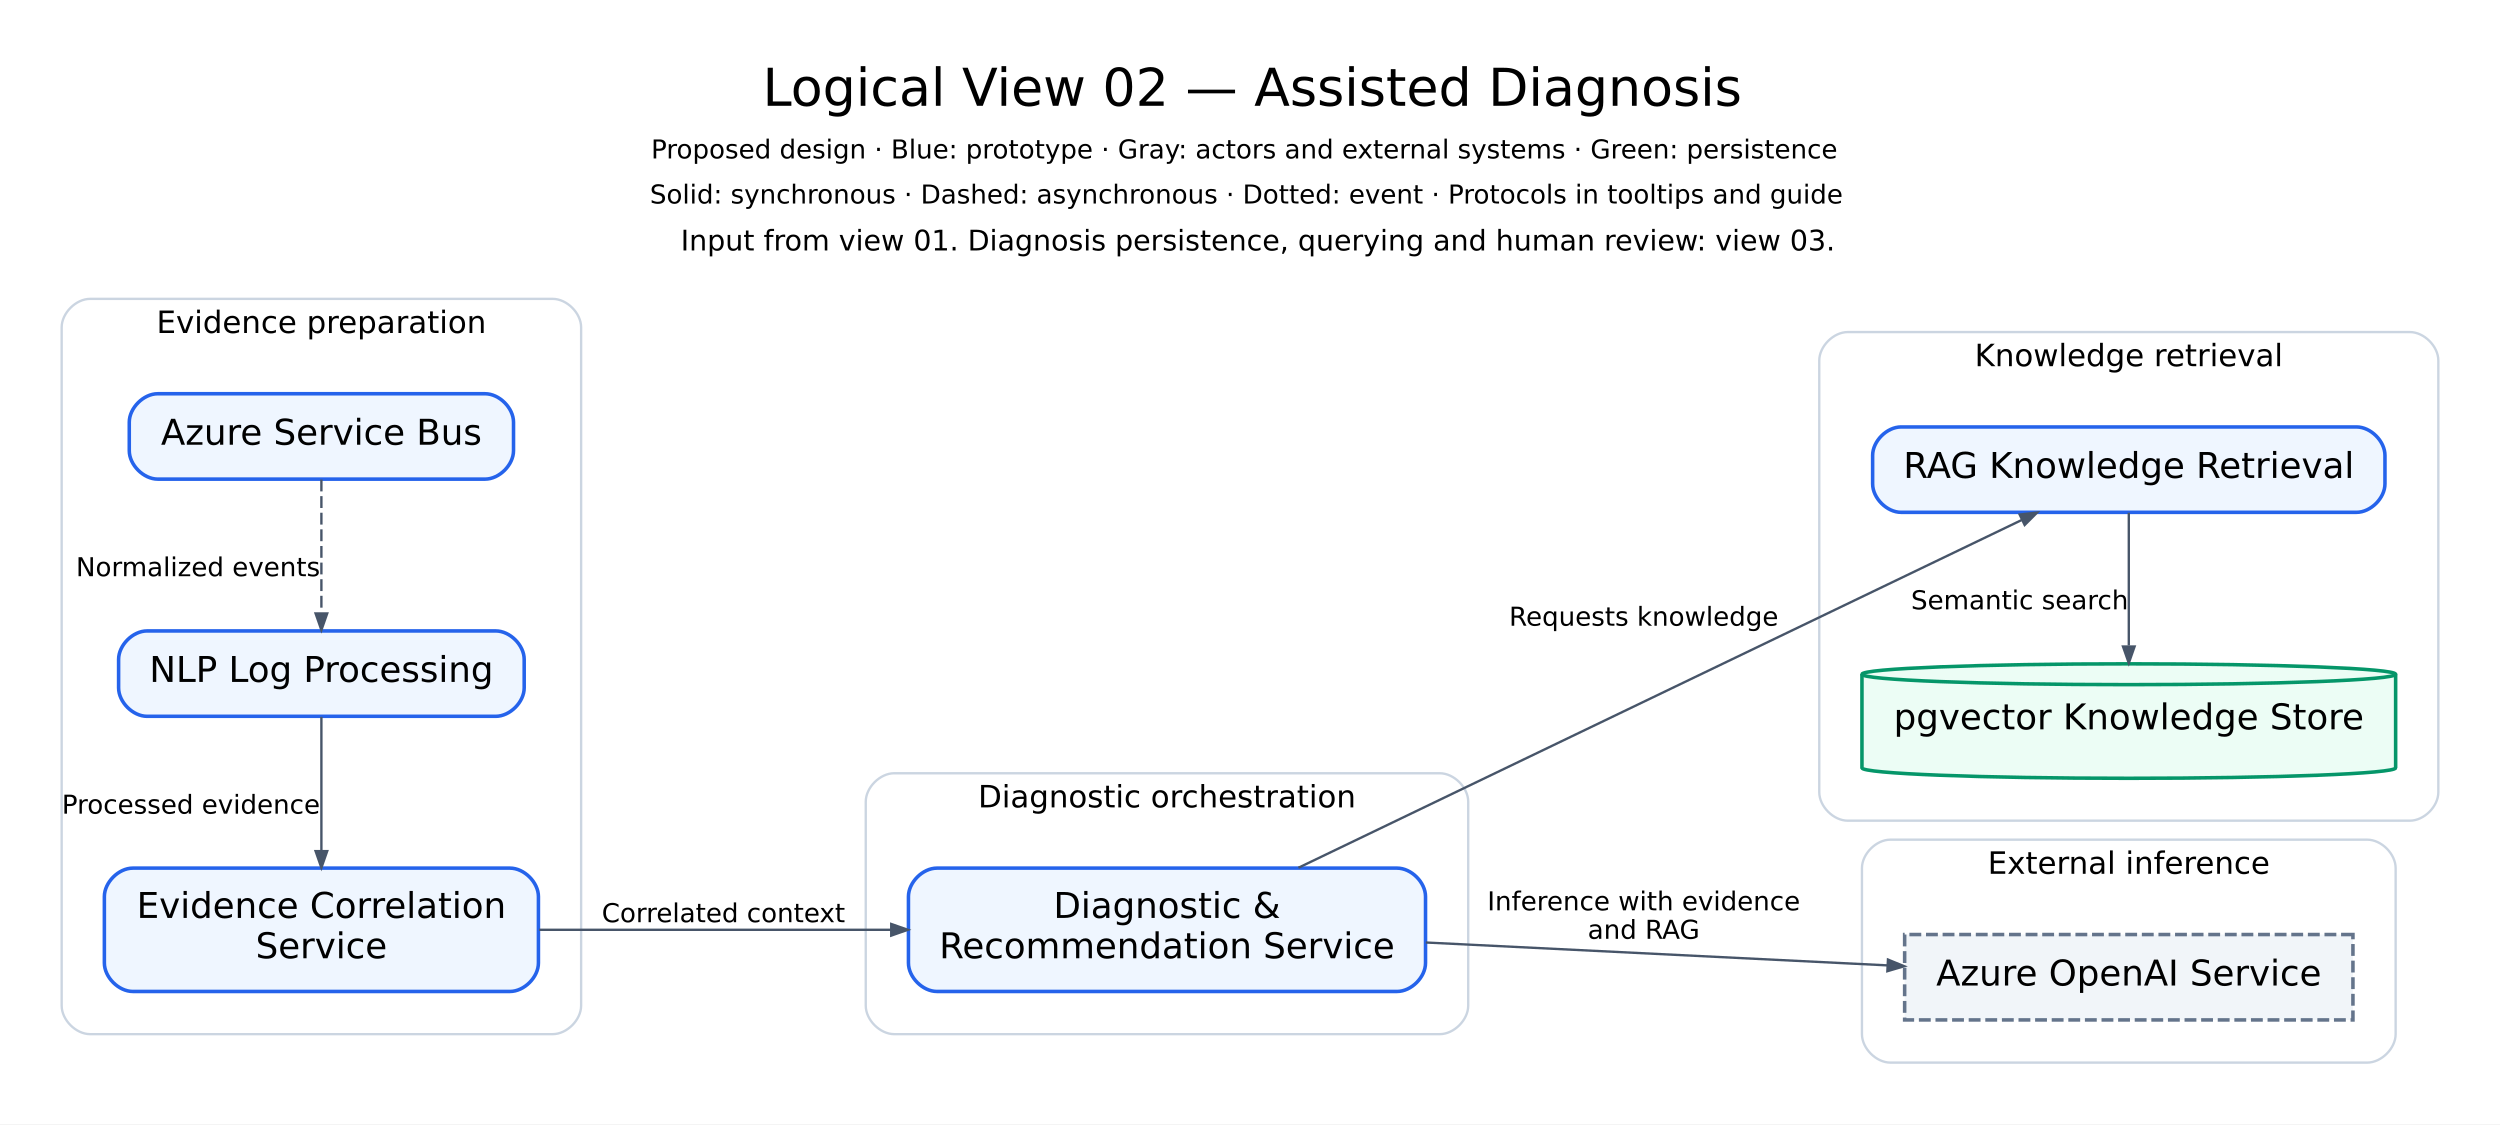
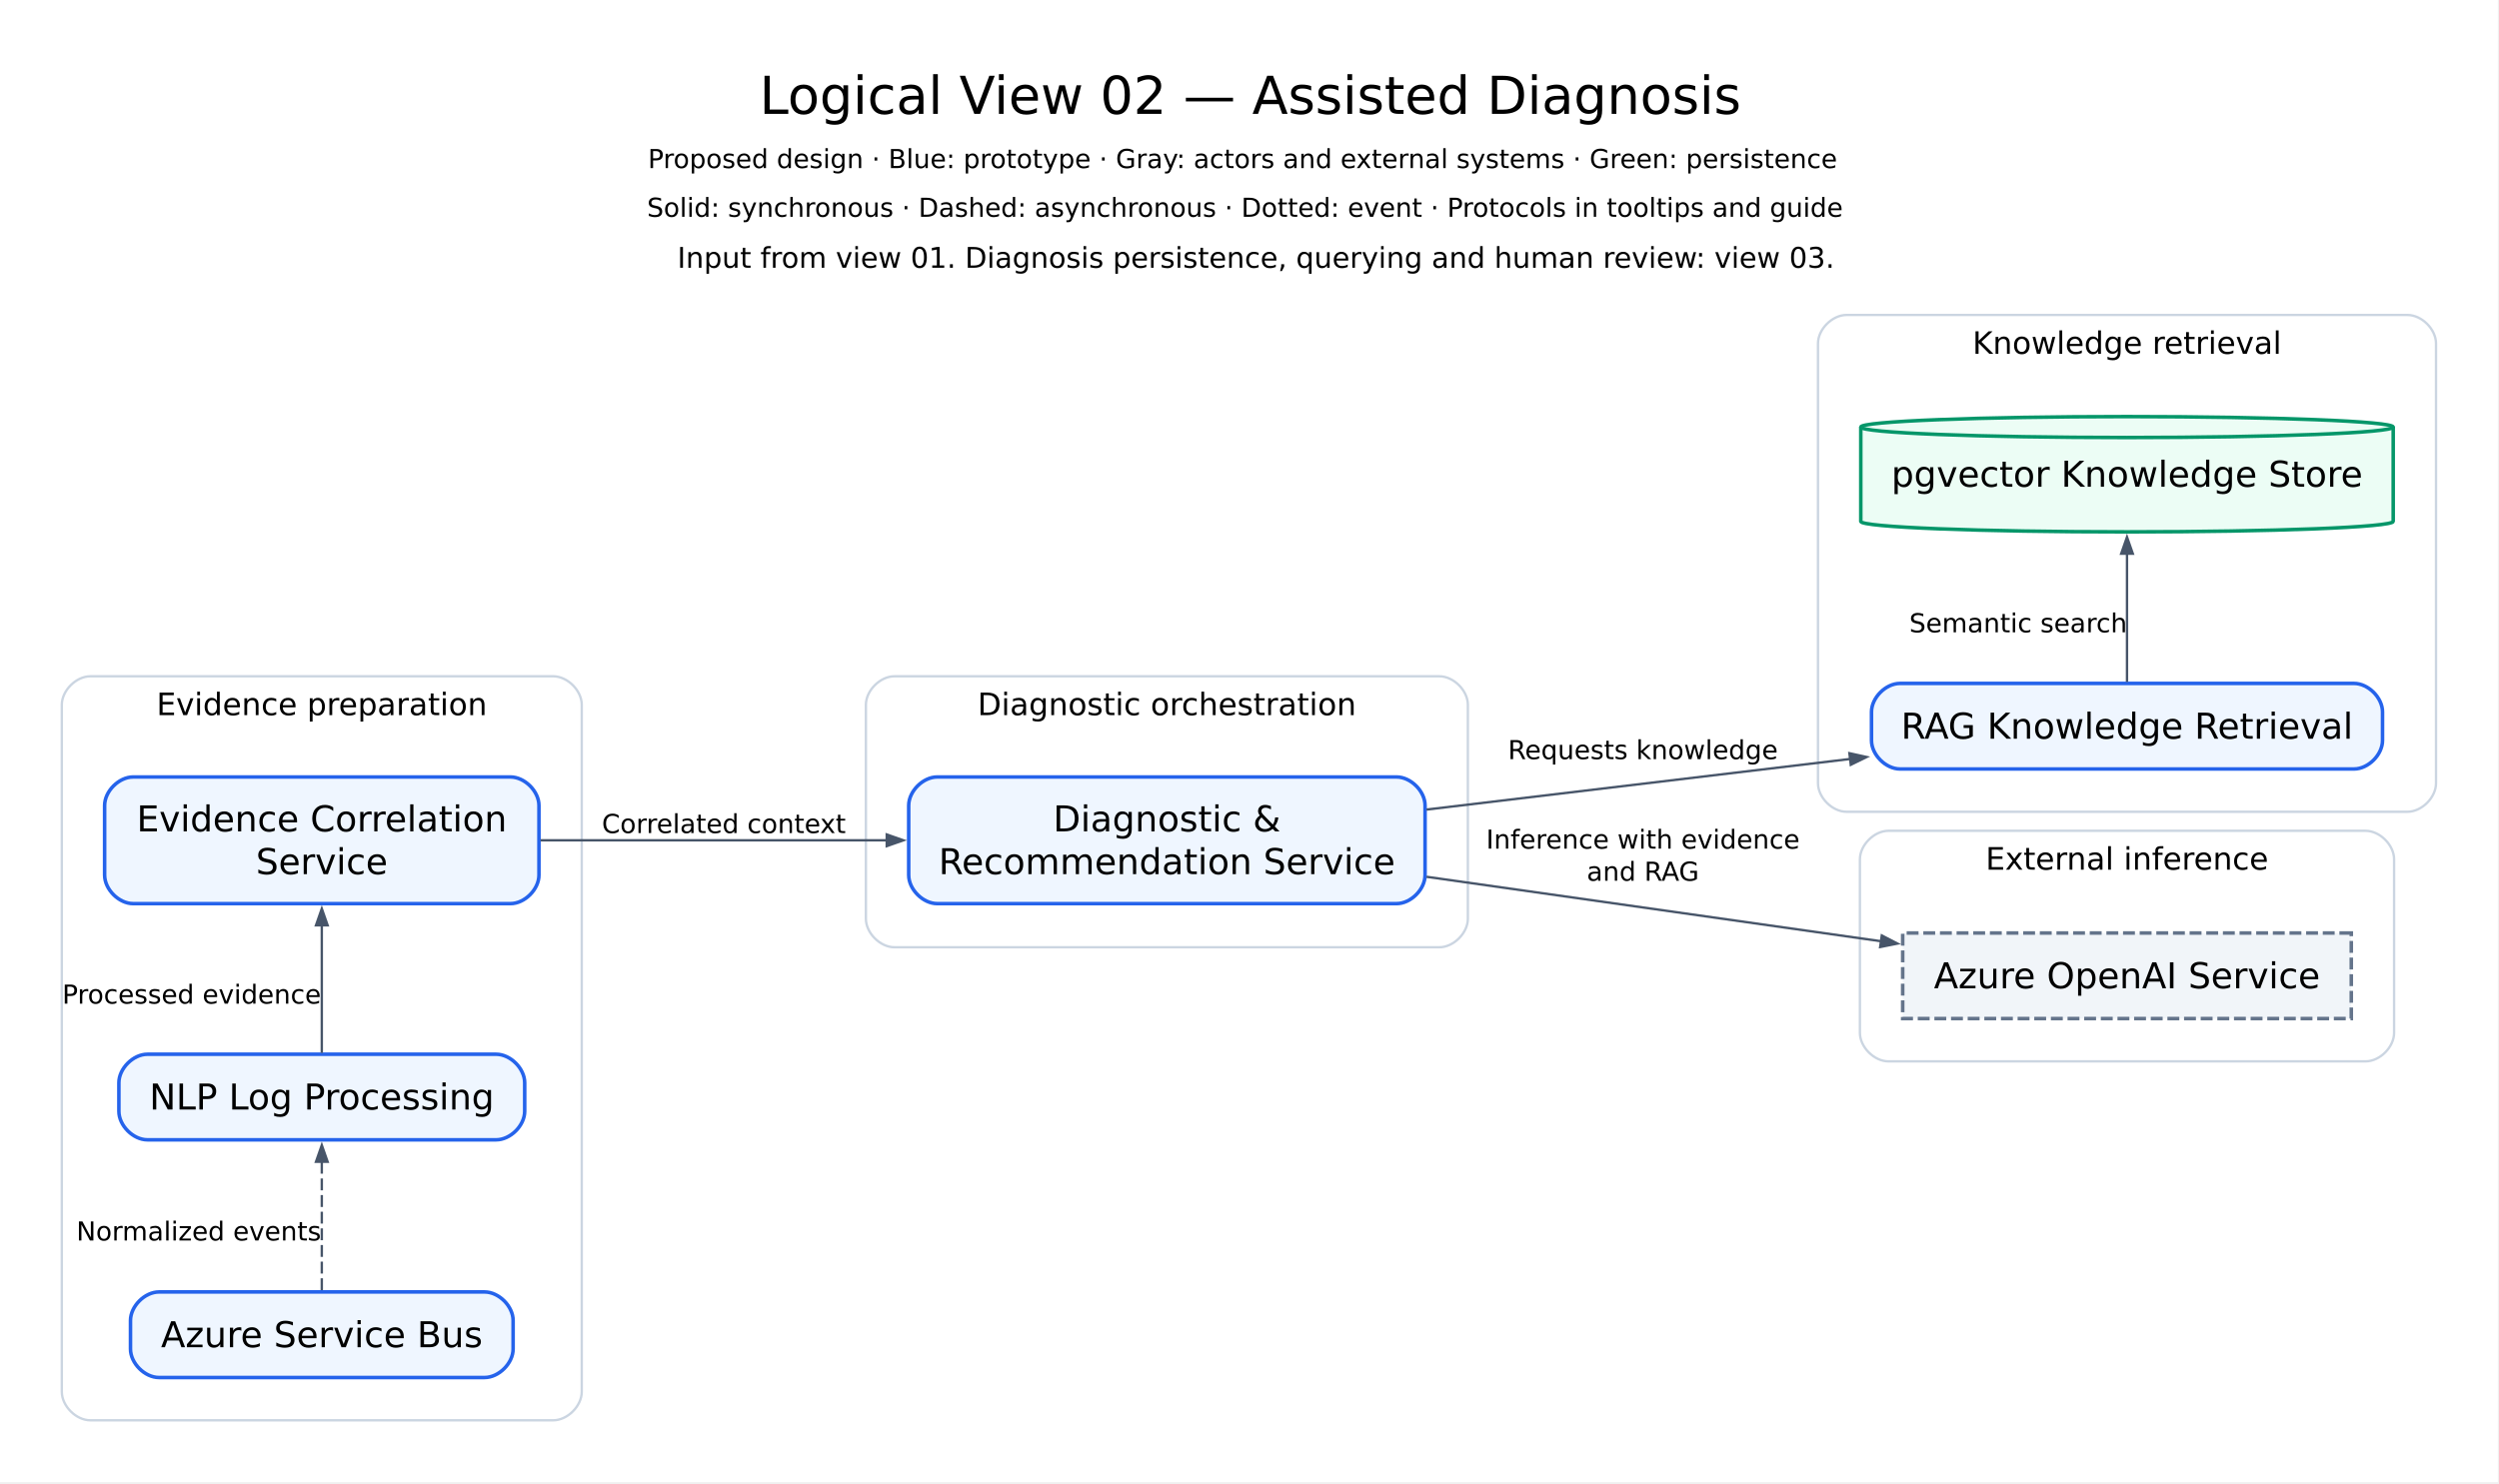
- <svg xmlns="http://www.w3.org/2000/svg" xmlns:xlink="http://www.w3.org/1999/xlink" width="1054pt" height="474pt" viewBox="0.00 0.00 1054.00 474.00">
-   <g id="graph0" class="graph" transform="scale(1 1) rotate(0) translate(18 456)">
-     <polygon fill="white" stroke="transparent" points="-18,18 -18,-456 1036,-456 1036,18 -18,18" />
-     <text text-anchor="start" x="303.5" y="-411.4" font-family="DejaVu Sans" font-size="22.00">Logical View 02 — Assisted Diagnosis</text>
-     <text text-anchor="start" x="256.5" y="-389.2" font-family="DejaVu Sans" font-size="11.00">Proposed design · Blue: prototype · Gray: actors and external systems · Green: persistence</text>
-     <text text-anchor="start" x="256" y="-370.2" font-family="DejaVu Sans" font-size="11.00">Solid: synchronous · Dashed: asynchronous · Dotted: event · Protocols in tooltips and guide</text>
-     <text text-anchor="start" x="269" y="-350.4" font-family="DejaVu Sans" font-size="12.00">Input from view 01. Diagnosis persistence, querying and human review: view 03.</text>
+ <svg xmlns="http://www.w3.org/2000/svg" xmlns:xlink="http://www.w3.org/1999/xlink" width="1051pt" height="624pt" viewBox="0.00 0.00 1051.00 624.00">
+   <g id="graph0" class="graph" transform="scale(1 1) rotate(0) translate(18 605.5)">
+     <polygon fill="white" stroke="none" points="-18,18 -18,-605.5 1032.51,-605.5 1032.51,18 -18,18" />
+     <text xml:space="preserve" text-anchor="start" x="301.38" y="-557.6" font-family="DejaVu Sans" font-size="22.00">Logical View 02 — Assisted Diagnosis</text>
+     <text xml:space="preserve" text-anchor="start" x="254.5" y="-534.8" font-family="DejaVu Sans" font-size="11.00">Proposed design · Blue: prototype · Gray: actors and external systems · Green: persistence</text>
+     <text xml:space="preserve" text-anchor="start" x="254.13" y="-514.3" font-family="DejaVu Sans" font-size="11.00">Solid: synchronous · Dashed: asynchronous · Dotted: event · Protocols in tooltips and guide</text>
+     <text xml:space="preserve" text-anchor="start" x="266.88" y="-492.85" font-family="DejaVu Sans" font-size="12.00">Input from view 01. Diagnosis persistence, querying and human review: view 03.</text>
    <g id="clust1" class="cluster">
-       <path fill="white" stroke="#cbd5e1" d="M20,-20C20,-20 215,-20 215,-20 221,-20 227,-26 227,-32 227,-32 227,-318 227,-318 227,-324 221,-330 215,-330 215,-330 20,-330 20,-330 14,-330 8,-324 8,-318 8,-318 8,-32 8,-32 8,-26 14,-20 20,-20" />
-       <text text-anchor="middle" x="117.5" y="-315.6" font-family="DejaVu Sans" font-size="13.00">Evidence preparation</text>
+       <path fill="white" stroke="#cbd5e1" d="M20,-8C20,-8 214.67,-8 214.67,-8 220.67,-8 226.67,-14 226.67,-20 226.67,-20 226.67,-309 226.67,-309 226.67,-315 220.67,-321 214.67,-321 214.67,-321 20,-321 20,-321 14,-321 8,-315 8,-309 8,-309 8,-20 8,-20 8,-14 14,-8 20,-8" />
+       <text xml:space="preserve" text-anchor="middle" x="117.34" y="-304.65" font-family="DejaVu Sans" font-size="13.00">Evidence preparation</text>
    </g>
    <g id="clust2" class="cluster">
-       <path fill="white" stroke="#cbd5e1" d="M359,-20C359,-20 589,-20 589,-20 595,-20 601,-26 601,-32 601,-32 601,-118 601,-118 601,-124 595,-130 589,-130 589,-130 359,-130 359,-130 353,-130 347,-124 347,-118 347,-118 347,-32 347,-32 347,-26 353,-20 359,-20" />
-       <text text-anchor="middle" x="474" y="-115.6" font-family="DejaVu Sans" font-size="13.00">Diagnostic orchestration</text>
+       <path fill="white" stroke="#cbd5e1" d="M358.17,-207C358.17,-207 587.34,-207 587.34,-207 593.34,-207 599.34,-213 599.34,-219 599.34,-219 599.34,-309 599.34,-309 599.34,-315 593.34,-321 587.34,-321 587.34,-321 358.17,-321 358.17,-321 352.17,-321 346.17,-315 346.17,-309 346.17,-309 346.17,-219 346.17,-219 346.17,-213 352.17,-207 358.17,-207" />
+       <text xml:space="preserve" text-anchor="middle" x="472.76" y="-304.65" font-family="DejaVu Sans" font-size="13.00">Diagnostic orchestration</text>
    </g>
    <g id="clust3" class="cluster">
-       <path fill="white" stroke="#cbd5e1" d="M761,-110C761,-110 998,-110 998,-110 1004,-110 1010,-116 1010,-122 1010,-122 1010,-304 1010,-304 1010,-310 1004,-316 998,-316 998,-316 761,-316 761,-316 755,-316 749,-310 749,-304 749,-304 749,-122 749,-122 749,-116 755,-110 761,-110" />
-       <text text-anchor="middle" x="879.5" y="-301.6" font-family="DejaVu Sans" font-size="13.00">Knowledge retrieval</text>
+       <path fill="white" stroke="#cbd5e1" d="M758.59,-264C758.59,-264 994.51,-264 994.51,-264 1000.51,-264 1006.51,-270 1006.51,-276 1006.51,-276 1006.51,-461 1006.51,-461 1006.51,-467 1000.51,-473 994.51,-473 994.51,-473 758.59,-473 758.59,-473 752.59,-473 746.59,-467 746.59,-461 746.59,-461 746.59,-276 746.59,-276 746.59,-270 752.59,-264 758.59,-264" />
+       <text xml:space="preserve" text-anchor="middle" x="876.55" y="-456.65" font-family="DejaVu Sans" font-size="13.00">Knowledge retrieval</text>
    </g>
    <g id="clust4" class="cluster">
-       <path fill="white" stroke="#cbd5e1" d="M779,-8C779,-8 980,-8 980,-8 986,-8 992,-14 992,-20 992,-20 992,-90 992,-90 992,-96 986,-102 980,-102 980,-102 779,-102 779,-102 773,-102 767,-96 767,-90 767,-90 767,-20 767,-20 767,-14 773,-8 779,-8" />
-       <text text-anchor="middle" x="879.5" y="-87.6" font-family="DejaVu Sans" font-size="13.00">External inference</text>
+       <path fill="white" stroke="#cbd5e1" d="M776.22,-159C776.22,-159 976.88,-159 976.88,-159 982.88,-159 988.88,-165 988.88,-171 988.88,-171 988.88,-244 988.88,-244 988.88,-250 982.88,-256 976.88,-256 976.88,-256 776.22,-256 776.22,-256 770.22,-256 764.22,-250 764.22,-244 764.22,-244 764.22,-171 764.22,-171 764.22,-165 770.22,-159 776.22,-159" />
+       <text xml:space="preserve" text-anchor="middle" x="876.55" y="-239.65" font-family="DejaVu Sans" font-size="13.00">External inference</text>
    </g>
    <g id="node1" class="node">
      <g id="a_node1">
        <a xlink:title="azure_service_bus | container | L4 | status: confirmed">
-           <path fill="#eff6ff" stroke="#2563eb" stroke-width="1.5" d="M186.5,-290C186.5,-290 48.5,-290 48.5,-290 42.5,-290 36.5,-284 36.5,-278 36.5,-278 36.5,-266 36.5,-266 36.5,-260 42.5,-254 48.5,-254 48.5,-254 186.5,-254 186.5,-254 192.5,-254 198.5,-260 198.5,-266 198.5,-266 198.5,-278 198.5,-278 198.5,-284 192.5,-290 186.5,-290" />
-           <text text-anchor="middle" x="117.5" y="-268.5" font-family="DejaVu Sans" font-size="15.00">Azure Service Bus</text>
+           <path fill="#eff6ff" stroke="#2563eb" stroke-width="1.5" d="M185.8,-62C185.8,-62 48.88,-62 48.88,-62 42.88,-62 36.88,-56 36.88,-50 36.88,-50 36.88,-38 36.88,-38 36.88,-32 42.88,-26 48.88,-26 48.88,-26 185.8,-26 185.8,-26 191.8,-26 197.8,-32 197.8,-38 197.8,-38 197.8,-50 197.8,-50 197.8,-56 191.8,-62 185.8,-62" />
+           <text xml:space="preserve" text-anchor="middle" x="117.34" y="-38.75" font-family="DejaVu Sans" font-size="15.00">Azure Service Bus</text>
        </a>
      </g>
    </g>
    <g id="node2" class="node">
      <g id="a_node2">
        <a xlink:title="nlp_log_processor | container | L5 | status: confirmed">
-           <path fill="#eff6ff" stroke="#2563eb" stroke-width="1.5" d="M191,-190C191,-190 44,-190 44,-190 38,-190 32,-184 32,-178 32,-178 32,-166 32,-166 32,-160 38,-154 44,-154 44,-154 191,-154 191,-154 197,-154 203,-160 203,-166 203,-166 203,-178 203,-178 203,-184 197,-190 191,-190" />
-           <text text-anchor="middle" x="117.5" y="-168.5" font-family="DejaVu Sans" font-size="15.00">NLP Log Processing</text>
+           <path fill="#eff6ff" stroke="#2563eb" stroke-width="1.5" d="M190.67,-162C190.67,-162 44,-162 44,-162 38,-162 32,-156 32,-150 32,-150 32,-138 32,-138 32,-132 38,-126 44,-126 44,-126 190.67,-126 190.67,-126 196.67,-126 202.67,-132 202.67,-138 202.67,-138 202.67,-150 202.67,-150 202.67,-156 196.67,-162 190.67,-162" />
+           <text xml:space="preserve" text-anchor="middle" x="117.34" y="-138.75" font-family="DejaVu Sans" font-size="15.00">NLP Log Processing</text>
        </a>
      </g>
    </g>
    <g id="rel_service_bus_nlp" class="edge">
      <g id="a_rel_service_bus_nlp">
        <a xlink:title="Delivers normalized events for processing (Azure Service Bus)">
-           <path fill="none" stroke="#475569" stroke-dasharray="5,2" d="M117.5,-253.82C117.5,-235.15 117.5,-216.47 117.5,-197.8" />
-           <polygon fill="#475569" stroke="#475569" points="119.95,-197.36 117.5,-190.36 115.05,-197.36 119.95,-197.36" />
+           <path fill="none" stroke="#475569" stroke-dasharray="5,2" d="M117.34,-62.75C117.34,-80.82 117.34,-98.9 117.34,-116.97" />
+           <polygon fill="#475569" stroke="#475569" points="114.89,-116.76 117.34,-123.76 119.79,-116.76 114.89,-116.76" />
        </a>
      </g>
-       <text text-anchor="middle" x="65.5" y="-213.07" font-family="DejaVu Sans" font-size="11.00">Normalized events</text>
+       <text xml:space="preserve" text-anchor="middle" x="65.59" y="-83.65" font-family="DejaVu Sans" font-size="11.00">Normalized events</text>
    </g>
    <g id="node3" class="node">
      <g id="a_node3">
        <a xlink:title="evidence_correlation_engine | container | L5 | status: confirmed">
-           <path fill="#eff6ff" stroke="#2563eb" stroke-width="1.5" d="M197,-90C197,-90 38,-90 38,-90 32,-90 26,-84 26,-78 26,-78 26,-50 26,-50 26,-44 32,-38 38,-38 38,-38 197,-38 197,-38 203,-38 209,-44 209,-50 209,-50 209,-78 209,-78 209,-84 203,-90 197,-90" />
-           <text text-anchor="middle" x="117.5" y="-69" font-family="DejaVu Sans" font-size="15.00">Evidence Correlation</text>
-           <text text-anchor="middle" x="117.5" y="-52" font-family="DejaVu Sans" font-size="15.00">Service</text>
+           <path fill="#eff6ff" stroke="#2563eb" stroke-width="1.5" d="M196.67,-278.64C196.67,-278.64 38,-278.64 38,-278.64 32,-278.64 26,-272.64 26,-266.64 26,-266.64 26,-237.36 26,-237.36 26,-231.36 32,-225.36 38,-225.36 38,-225.36 196.67,-225.36 196.67,-225.36 202.67,-225.36 208.67,-231.36 208.67,-237.36 208.67,-237.36 208.67,-266.64 208.67,-266.64 208.67,-272.64 202.67,-278.64 196.67,-278.64" />
+           <text xml:space="preserve" text-anchor="middle" x="117.34" y="-255.75" font-family="DejaVu Sans" font-size="15.00">Evidence Correlation</text>
+           <text xml:space="preserve" text-anchor="middle" x="117.34" y="-237.75" font-family="DejaVu Sans" font-size="15.00">Service</text>
        </a>
      </g>
    </g>
    <g id="rel_nlp_correlation" class="edge">
      <g id="a_rel_nlp_correlation">
        <a xlink:title="Delivers logs and processed evidence for correlation (REST/HTTPS)">
-           <path fill="none" stroke="#475569" d="M117.5,-153.78C117.5,-135.06 117.5,-116.33 117.5,-97.61" />
-           <polygon fill="#475569" stroke="#475569" points="119.95,-97.16 117.5,-90.16 115.05,-97.16 119.95,-97.16" />
+           <path fill="none" stroke="#475569" d="M117.34,-162.56C117.34,-180.54 117.34,-198.51 117.34,-216.49" />
+           <polygon fill="#475569" stroke="#475569" points="114.89,-216.24 117.34,-223.24 119.79,-216.24 114.89,-216.24" />
        </a>
      </g>
-       <text text-anchor="middle" x="62.5" y="-112.95" font-family="DejaVu Sans" font-size="11.00">Processed evidence</text>
+       <text xml:space="preserve" text-anchor="middle" x="62.59" y="-183.29" font-family="DejaVu Sans" font-size="11.00">Processed evidence</text>
    </g>
    <g id="node4" class="node">
      <g id="a_node4">
        <a xlink:title="recommendation_service | container | L6 | status: confirmed | Grouped components: Human Review &amp; Diagnostic Governance, Diagnostic API, Diagnostic Orchestrator, Diagnostic Output Composer">
-           <path fill="#eff6ff" stroke="#2563eb" stroke-width="1.5" d="M571,-90C571,-90 377,-90 377,-90 371,-90 365,-84 365,-78 365,-78 365,-50 365,-50 365,-44 371,-38 377,-38 377,-38 571,-38 571,-38 577,-38 583,-44 583,-50 583,-50 583,-78 583,-78 583,-84 577,-90 571,-90" />
-           <text text-anchor="middle" x="474" y="-69" font-family="DejaVu Sans" font-size="15.00">Diagnostic &amp;</text>
-           <text text-anchor="middle" x="474" y="-52" font-family="DejaVu Sans" font-size="15.00">Recommendation Service</text>
+           <path fill="#eff6ff" stroke="#2563eb" stroke-width="1.5" d="M569.34,-278.64C569.34,-278.64 376.17,-278.64 376.17,-278.64 370.17,-278.64 364.17,-272.64 364.17,-266.64 364.17,-266.64 364.17,-237.36 364.17,-237.36 364.17,-231.36 370.17,-225.36 376.17,-225.36 376.17,-225.36 569.34,-225.36 569.34,-225.36 575.34,-225.36 581.34,-231.36 581.34,-237.36 581.34,-237.36 581.34,-266.64 581.34,-266.64 581.34,-272.64 575.34,-278.64 569.34,-278.64" />
+           <text xml:space="preserve" text-anchor="middle" x="472.76" y="-255.75" font-family="DejaVu Sans" font-size="15.00">Diagnostic &amp;</text>
+           <text xml:space="preserve" text-anchor="middle" x="472.76" y="-237.75" font-family="DejaVu Sans" font-size="15.00">Recommendation Service</text>
        </a>
      </g>
    </g>
    <g id="rel_correlation_recommendation" class="edge">
      <g id="a_rel_correlation_recommendation">
        <a xlink:title="Delivers correlated incident context for assisted diagnosis (REST/HTTPS)">
-           <path fill="none" stroke="#475569" d="M209.33,-64C254.5,-64 309.58,-64 357.69,-64" />
-           <polygon fill="#475569" stroke="#475569" points="357.74,-66.45 364.74,-64 357.74,-61.55 357.74,-66.45" />
+           <path fill="none" stroke="#475569" d="M209.35,-252C253.73,-252 307.61,-252 354.98,-252" />
+           <polygon fill="#475569" stroke="#475569" points="354.93,-254.45 361.93,-252 354.93,-249.55 354.93,-254.45" />
        </a>
      </g>
-       <text text-anchor="middle" x="287" y="-67.2" font-family="DejaVu Sans" font-size="11.00">Correlated context</text>
+       <text xml:space="preserve" text-anchor="middle" x="286.42" y="-255.05" font-family="DejaVu Sans" font-size="11.00">Correlated context</text>
    </g>
    <g id="node5" class="node">
      <g id="a_node5">
        <a xlink:title="rag_retrieval | container | L6 | status: confirmed">
-           <path fill="#eff6ff" stroke="#2563eb" stroke-width="1.5" d="M975.5,-276C975.5,-276 783.5,-276 783.5,-276 777.5,-276 771.5,-270 771.5,-264 771.5,-264 771.5,-252 771.5,-252 771.5,-246 777.5,-240 783.5,-240 783.5,-240 975.5,-240 975.5,-240 981.5,-240 987.5,-246 987.5,-252 987.5,-252 987.5,-264 987.5,-264 987.5,-270 981.5,-276 975.5,-276" />
-           <text text-anchor="middle" x="879.5" y="-254.5" font-family="DejaVu Sans" font-size="15.00">RAG Knowledge Retrieval</text>
+           <path fill="#eff6ff" stroke="#2563eb" stroke-width="1.5" d="M972.01,-318C972.01,-318 781.09,-318 781.09,-318 775.09,-318 769.09,-312 769.09,-306 769.09,-306 769.09,-294 769.09,-294 769.09,-288 775.09,-282 781.09,-282 781.09,-282 972.01,-282 972.01,-282 978.01,-282 984.01,-288 984.01,-294 984.01,-294 984.01,-306 984.01,-306 984.01,-312 978.01,-318 972.01,-318" />
+           <text xml:space="preserve" text-anchor="middle" x="876.55" y="-294.75" font-family="DejaVu Sans" font-size="15.00">RAG Knowledge Retrieval</text>
        </a>
      </g>
    </g>
    <g id="rel_recommendation_rag" class="edge">
      <g id="a_rel_recommendation_rag">
        <a xlink:title="Requests authorized contextual knowledge for the incident (REST/HTTPS)">
-           <path fill="none" stroke="#475569" d="M529.42,-90.16C610.12,-128.97 759.99,-201.02 834.33,-236.76" />
-           <polygon fill="#475569" stroke="#475569" points="833.48,-239.07 840.85,-239.9 835.6,-234.66 833.48,-239.07" />
+           <path fill="none" stroke="#475569" d="M581.96,-264.93C637.12,-271.52 704.23,-279.53 760.35,-286.24" />
+           <polygon fill="#475569" stroke="#475569" points="759.8,-288.64 767.04,-287.04 760.38,-283.77 759.8,-288.64" />
        </a>
      </g>
-       <text text-anchor="middle" x="675" y="-192.2" font-family="DejaVu Sans" font-size="11.00">Requests knowledge</text>
+       <text xml:space="preserve" text-anchor="middle" x="672.97" y="-286.15" font-family="DejaVu Sans" font-size="11.00">Requests knowledge</text>
    </g>
    <g id="node7" class="node">
      <g id="a_node7">
        <a xlink:title="pretrained_llm_diagnostic_service | external_system | L6 | status: confirmed">
-           <polygon fill="#f1f5f9" stroke="#64748b" stroke-width="1.5" stroke-dasharray="5,2" points="974,-62 785,-62 785,-26 974,-26 974,-62" />
-           <text text-anchor="middle" x="879.5" y="-40.5" font-family="DejaVu Sans" font-size="15.00">Azure OpenAI Service</text>
+           <polygon fill="#f1f5f9" stroke="#64748b" stroke-width="1.5" stroke-dasharray="5,2" points="970.88,-213 782.21,-213 782.21,-177 970.88,-177 970.88,-213" />
+           <text xml:space="preserve" text-anchor="middle" x="876.55" y="-189.75" font-family="DejaVu Sans" font-size="15.00">Azure OpenAI Service</text>
        </a>
      </g>
    </g>
    <g id="rel_recommendation_llm" class="edge">
      <g id="a_rel_recommendation_llm">
        <a xlink:title="Requests diagnostic inference with sanitized evidence and RAG context (Azure OpenAI API/HTTPS)">
-           <path fill="none" stroke="#475569" d="M583.13,-58.64C643.59,-55.64 718.45,-51.93 777.68,-49" />
-           <polygon fill="#475569" stroke="#475569" points="777.96,-51.44 784.83,-48.64 777.71,-46.54 777.96,-51.44" />
+           <path fill="none" stroke="#475569" d="M581.96,-236.65C641.45,-228.21 714.84,-217.8 773.35,-209.5" />
+           <polygon fill="#475569" stroke="#475569" points="773.42,-211.96 780.01,-208.55 772.74,-207.11 773.42,-211.96" />
        </a>
      </g>
-       <text text-anchor="middle" x="675" y="-72.2" font-family="DejaVu Sans" font-size="11.00">Inference with evidence</text>
-       <text text-anchor="middle" x="675" y="-60.2" font-family="DejaVu Sans" font-size="11.00">and RAG</text>
+       <text xml:space="preserve" text-anchor="middle" x="672.97" y="-248.49" font-family="DejaVu Sans" font-size="11.00">Inference with evidence</text>
+       <text xml:space="preserve" text-anchor="middle" x="672.97" y="-234.99" font-family="DejaVu Sans" font-size="11.00">and RAG</text>
    </g>
    <g id="node6" class="node">
      <g id="a_node6">
        <a xlink:title="pgvector_knowledge_store | datastore | L7 | status: confirmed">
-           <path fill="#ecfdf5" stroke="#059669" stroke-width="1.5" d="M992,-171.74C992,-174.16 941.58,-176.13 879.5,-176.13 817.42,-176.13 767,-174.16 767,-171.74 767,-171.74 767,-132.26 767,-132.26 767,-129.84 817.42,-127.87 879.5,-127.87 941.58,-127.87 992,-129.84 992,-132.26 992,-132.26 992,-171.74 992,-171.74" />
-           <path fill="none" stroke="#059669" stroke-width="1.5" d="M992,-171.74C992,-169.32 941.58,-167.35 879.5,-167.35 817.42,-167.35 767,-169.32 767,-171.74" />
-           <text text-anchor="middle" x="879.5" y="-148.5" font-family="DejaVu Sans" font-size="15.00">pgvector Knowledge Store</text>
+           <path fill="#ecfdf5" stroke="#059669" stroke-width="1.5" d="M988.51,-425.85C988.51,-428.28 938.33,-430.25 876.55,-430.25 814.77,-430.25 764.59,-428.28 764.59,-425.85 764.59,-425.85 764.59,-386.15 764.59,-386.15 764.59,-383.72 814.77,-381.75 876.55,-381.75 938.33,-381.75 988.51,-383.72 988.51,-386.15 988.51,-386.15 988.51,-425.85 988.51,-425.85" />
+           <path fill="none" stroke="#059669" stroke-width="1.5" d="M988.51,-425.85C988.51,-423.41 938.33,-421.44 876.55,-421.44 814.77,-421.44 764.59,-423.41 764.59,-425.85" />
+           <text xml:space="preserve" text-anchor="middle" x="876.55" y="-400.75" font-family="DejaVu Sans" font-size="15.00">pgvector Knowledge Store</text>
        </a>
      </g>
    </g>
    <g id="rel_rag_pgvector" class="edge">
      <g id="a_rel_rag_pgvector">
        <a xlink:title="Retrieves semantically related operational knowledge (PostgreSQL/pgvector)">
-           <path fill="none" stroke="#475569" d="M879.5,-239.84C879.5,-221.18 879.5,-202.52 879.5,-183.86" />
-           <polygon fill="#475569" stroke="#475569" points="881.95,-183.43 879.5,-176.43 877.05,-183.43 881.95,-183.43" />
+           <path fill="none" stroke="#475569" d="M876.55,-318.63C876.55,-336.69 876.55,-354.74 876.55,-372.79" />
+           <polygon fill="#475569" stroke="#475569" points="874.1,-372.57 876.55,-379.57 879,-372.57 874.1,-372.57" />
        </a>
      </g>
-       <text text-anchor="middle" x="833.5" y="-199.11" font-family="DejaVu Sans" font-size="11.00">Semantic search</text>
+       <text xml:space="preserve" text-anchor="middle" x="830.8" y="-339.49" font-family="DejaVu Sans" font-size="11.00">Semantic search</text>
    </g>
  </g>
</svg>
